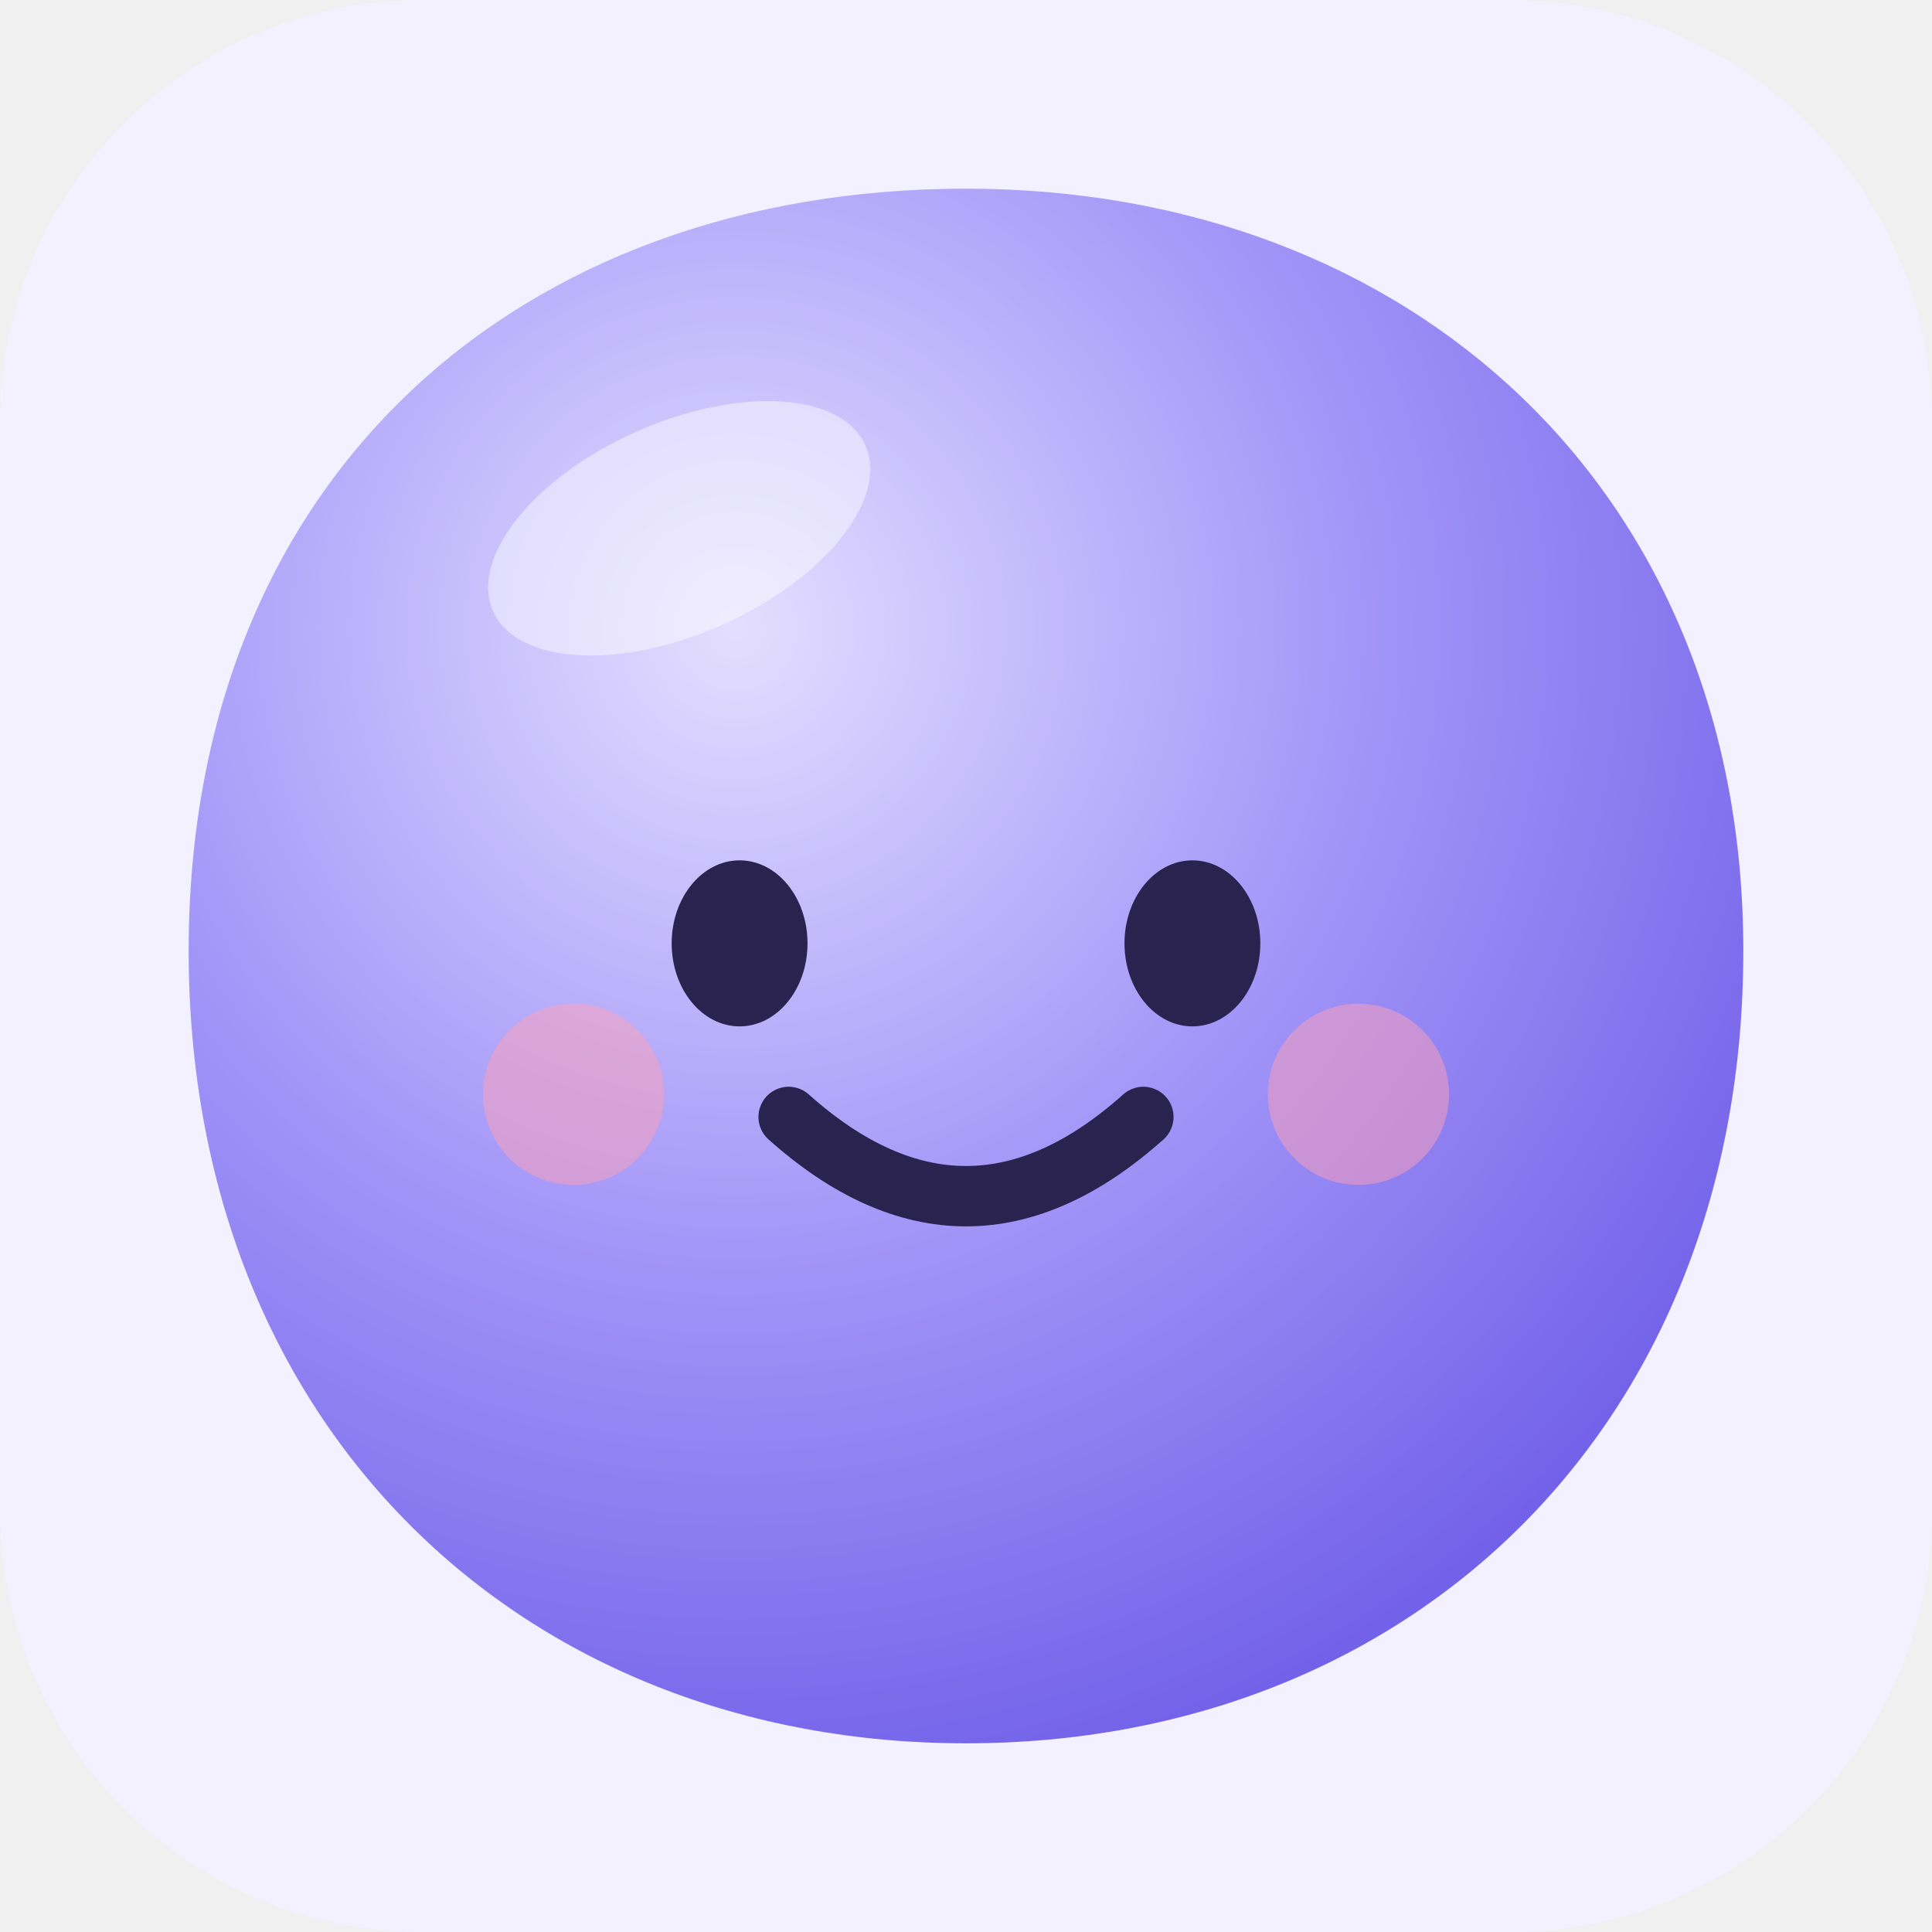
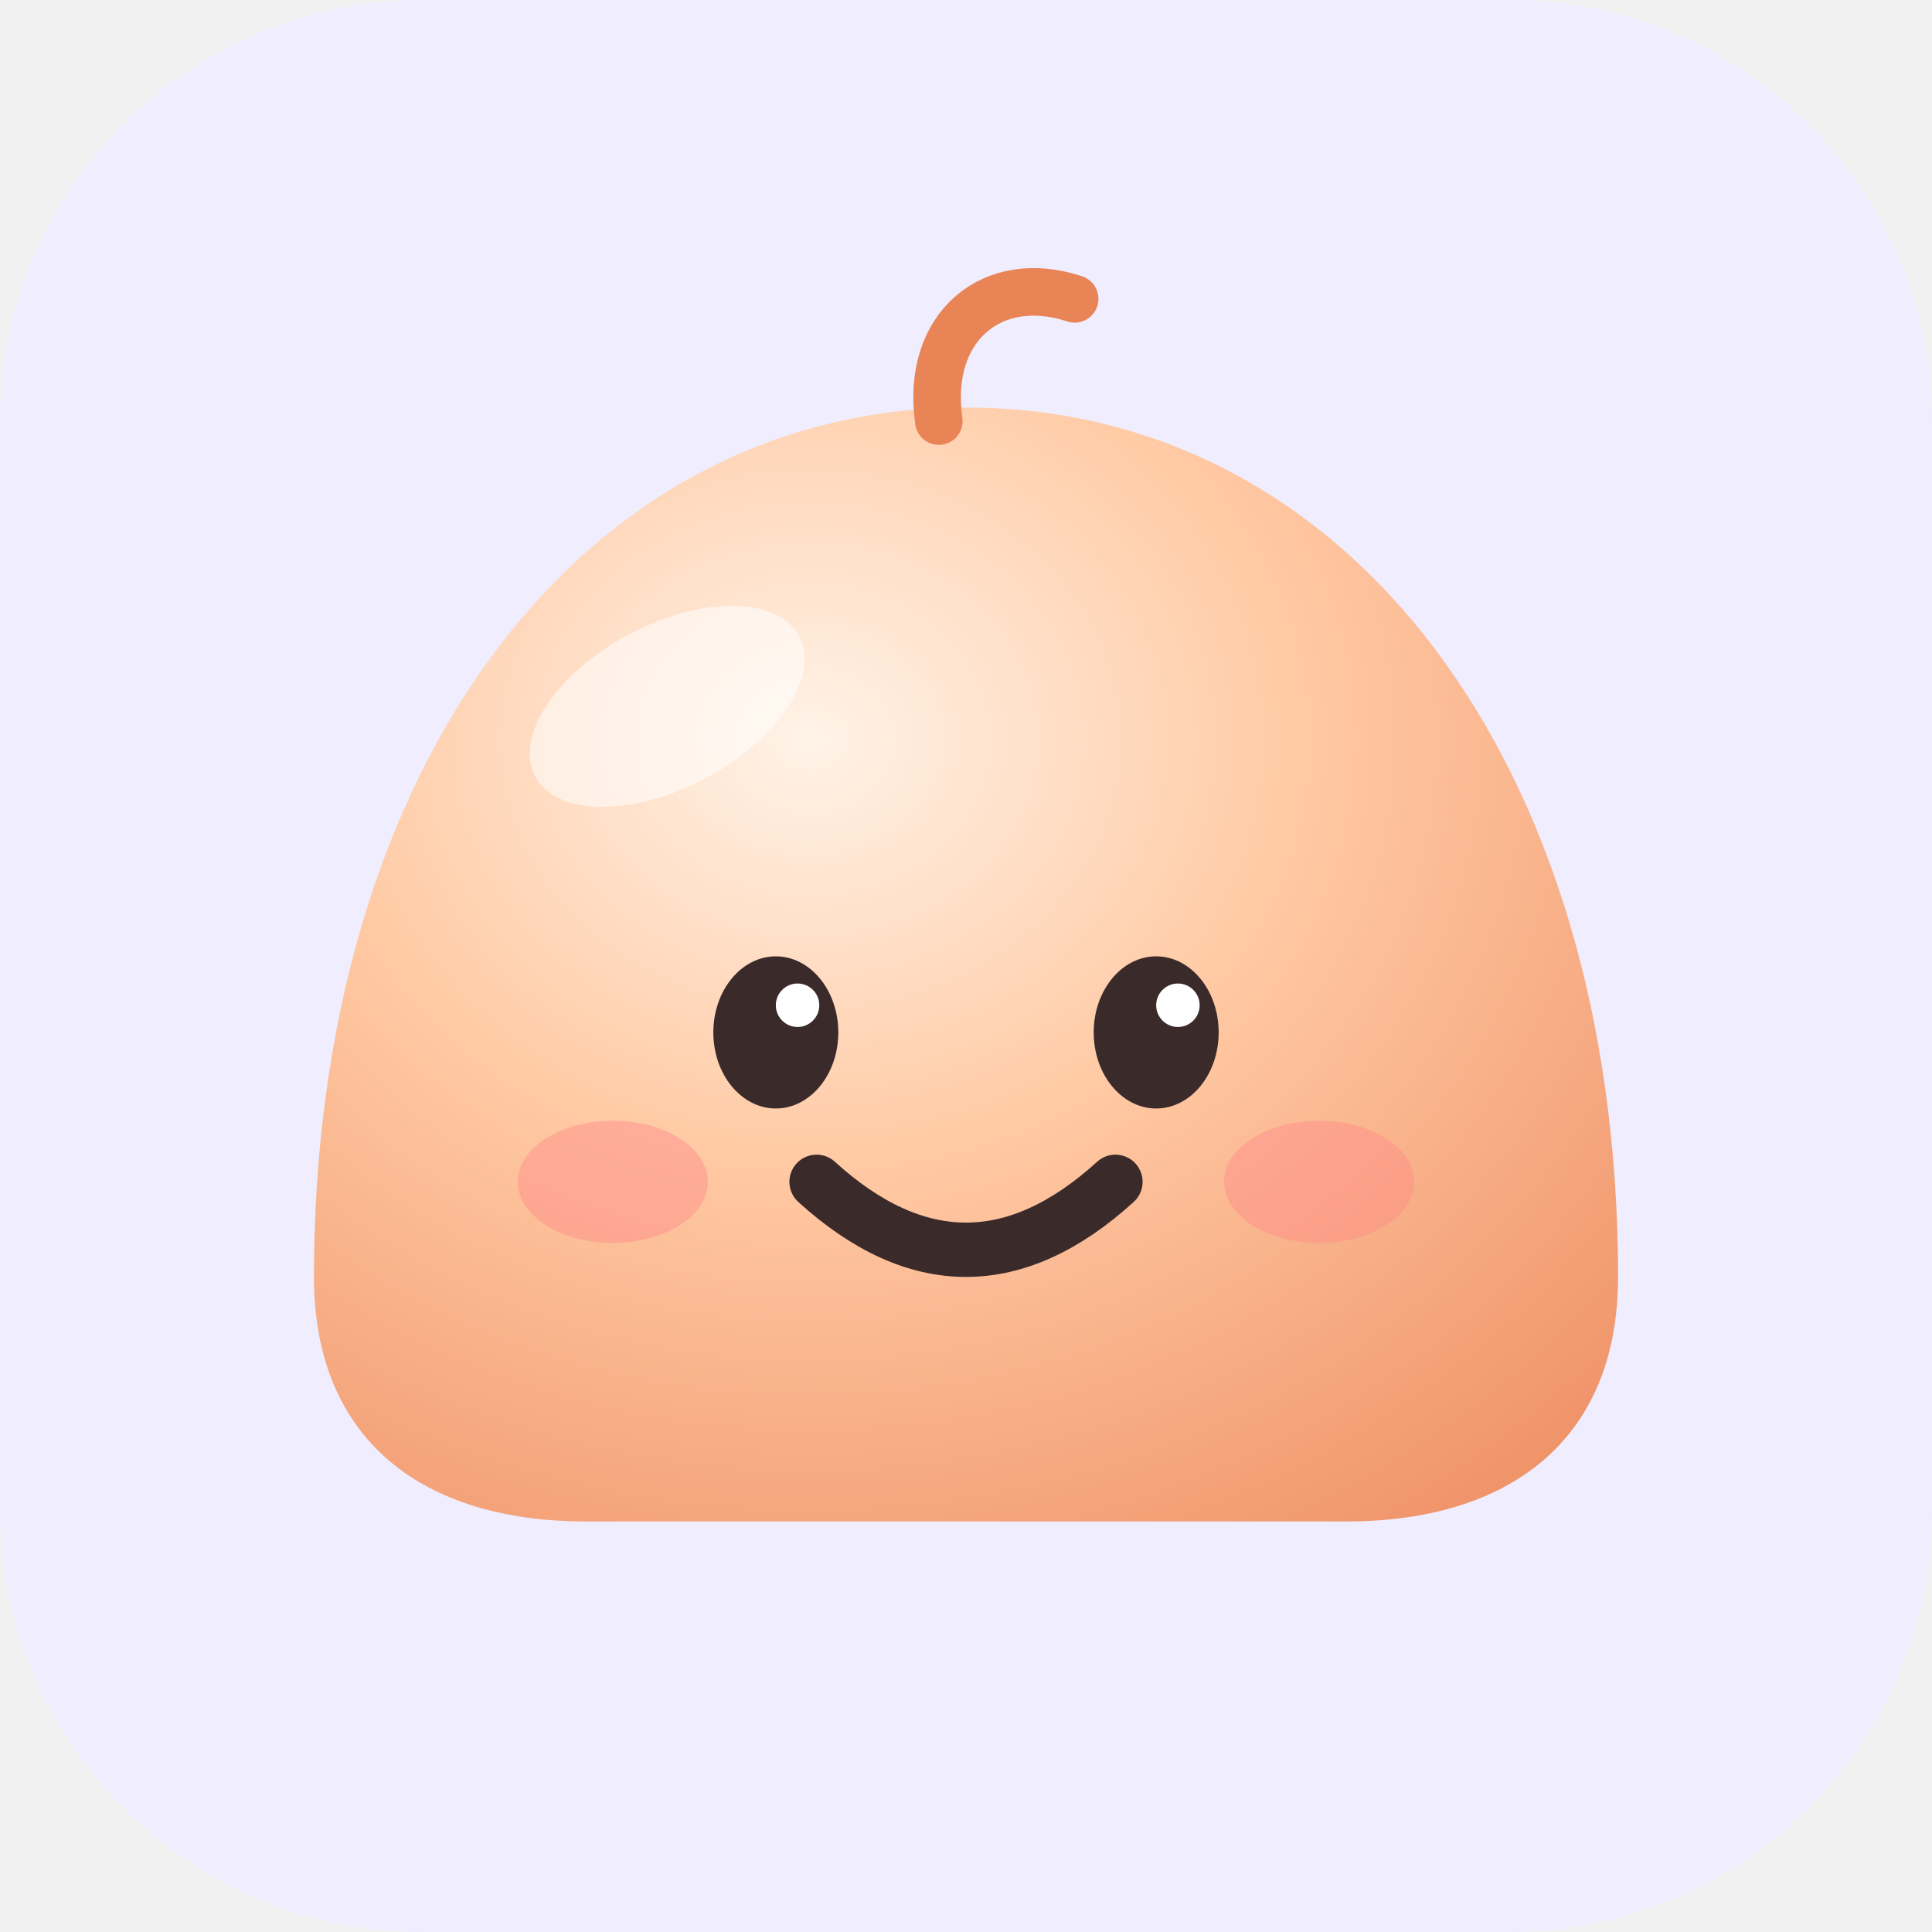
<svg xmlns="http://www.w3.org/2000/svg" viewBox="0 0 512 512">
  <defs>
-     <radialGradient id="g" cx="35%" cy="28%" r="80%">
-       <stop offset="0" stop-color="#e4deff" />
-       <stop offset="0.5" stop-color="#a497f8" />
-       <stop offset="1" stop-color="#6f5ee8" />
+     <radialGradient id="g" cx="38%" cy="30%" r="85%">
+       <stop offset="0" stop-color="#fff3e8" />
+       <stop offset="0.45" stop-color="#ffc9a3" />
+       <stop offset="1" stop-color="#f0946a" />
    </radialGradient>
  </defs>
-   <rect width="512" height="512" rx="112" fill="#f3f1ff" />
-   <path d="M256 70c118 0 206 80 206 202 0 126-88 210-206 210S50 398 50 272 138 70 256 70z" transform="translate(0 -20)" fill="url(#g)" />
-   <ellipse cx="180" cy="140" rx="54" ry="28" fill="#fff" opacity="0.45" transform="rotate(-24 180 140)" />
-   <circle cx="152" cy="290" r="24" fill="#ff9fb8" opacity="0.5" />
-   <circle cx="360" cy="290" r="24" fill="#ff9fb8" opacity="0.5" />
-   <ellipse cx="196" cy="250" rx="18" ry="22" fill="#2a2350" />
-   <ellipse cx="316" cy="250" rx="18" ry="22" fill="#2a2350" />
-   <path d="M209 296q47 42 94 0" fill="none" stroke="#2a2350" stroke-width="16" stroke-linecap="round" />
+   <rect width="512" height="512" rx="112" fill="#efedfe" />
+   <g transform="translate(40 36) scale(3.6)">
+     <path d="M12 84C12 46 32 20 60 20s48 26 48 64c0 12-8 18-20 18H32c-12 0-20-6-20-18z" fill="url(#g)" />
+     <path d="M58 21c-1-7 4-11 10-9" fill="none" stroke="#e98457" stroke-width="3.5" stroke-linecap="round" />
+     <ellipse cx="38" cy="42" rx="11" ry="6" fill="#fff" opacity="0.55" transform="rotate(-28 38 42)" />
+     <g transform="translate(0 6)">
+       <ellipse cx="34" cy="71" rx="7" ry="4.5" fill="#ff8a8a" opacity="0.45" />
+       <ellipse cx="86" cy="71" rx="7" ry="4.5" fill="#ff8a8a" opacity="0.45" />
+       <path d="M49 71q11 10 22 0" fill="none" stroke="#3b2a2a" stroke-width="4" stroke-linecap="round" />
+       <ellipse cx="46" cy="60" rx="4.6" ry="5.6" fill="#3b2a2a" />
+       <ellipse cx="74" cy="60" rx="4.6" ry="5.6" fill="#3b2a2a" />
+       <circle cx="47.6" cy="58" r="1.6" fill="#fff" />
+       <circle cx="75.6" cy="58" r="1.6" fill="#fff" />
+     </g>
+   </g>
</svg>
